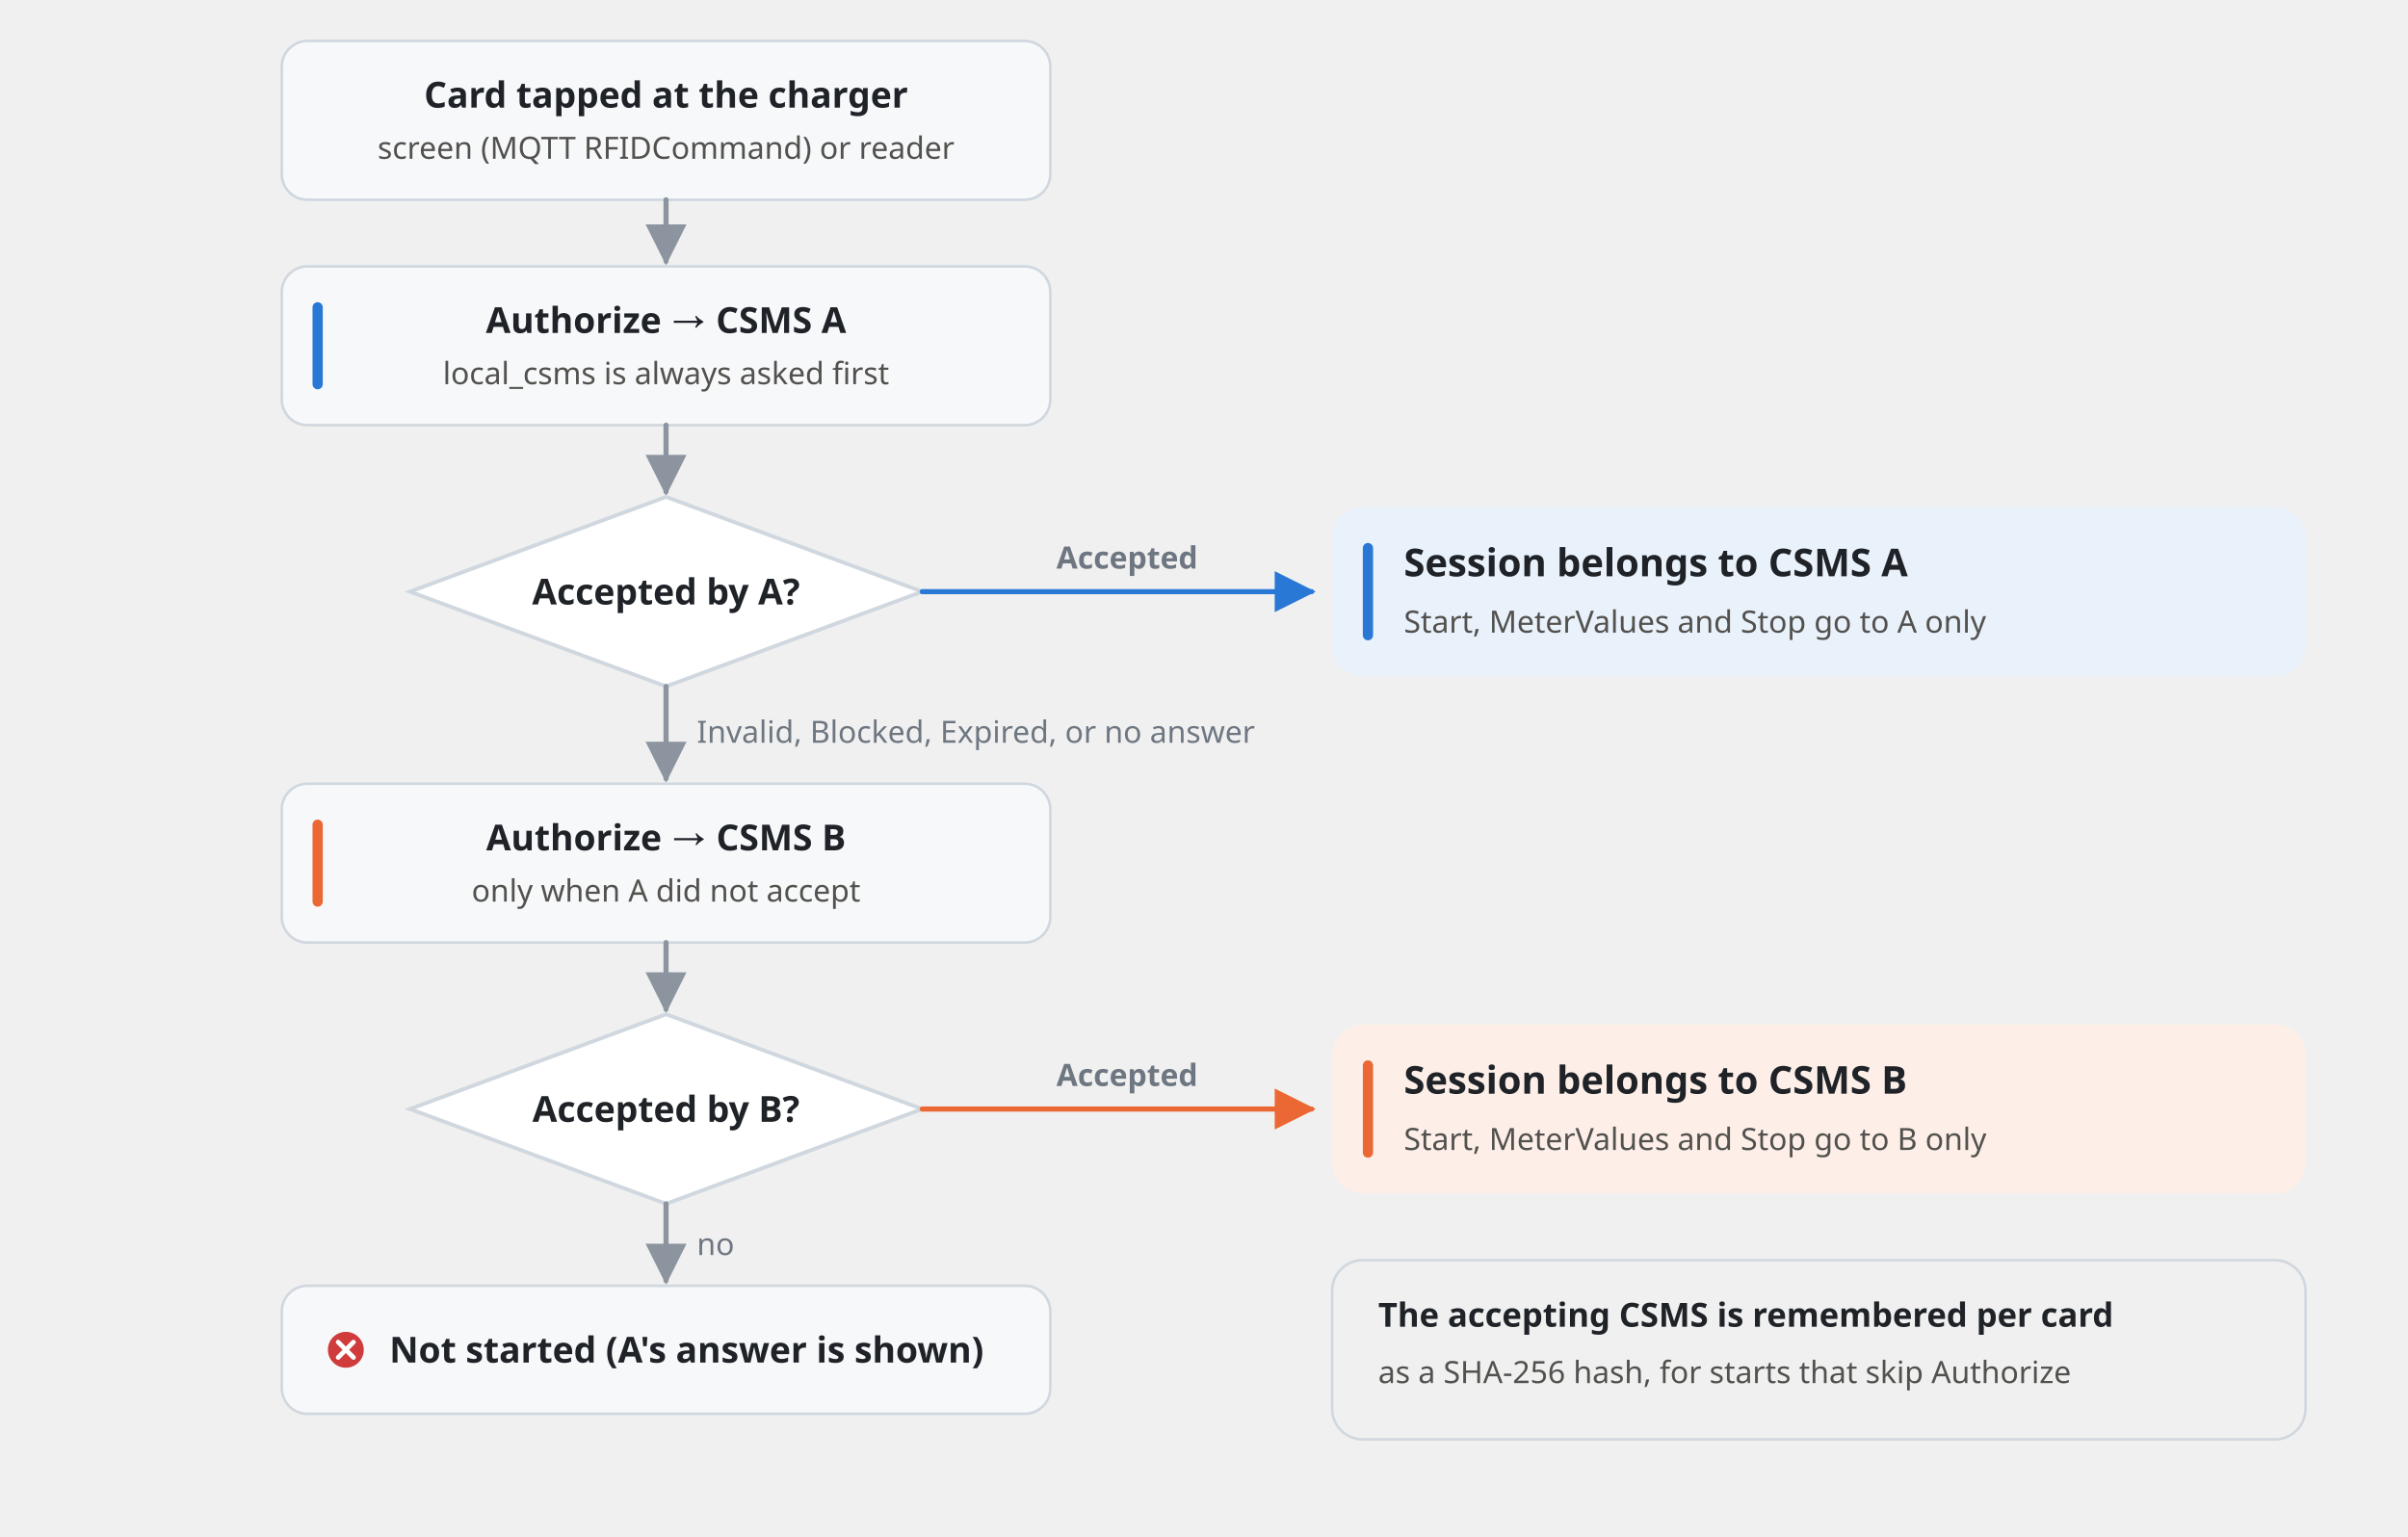
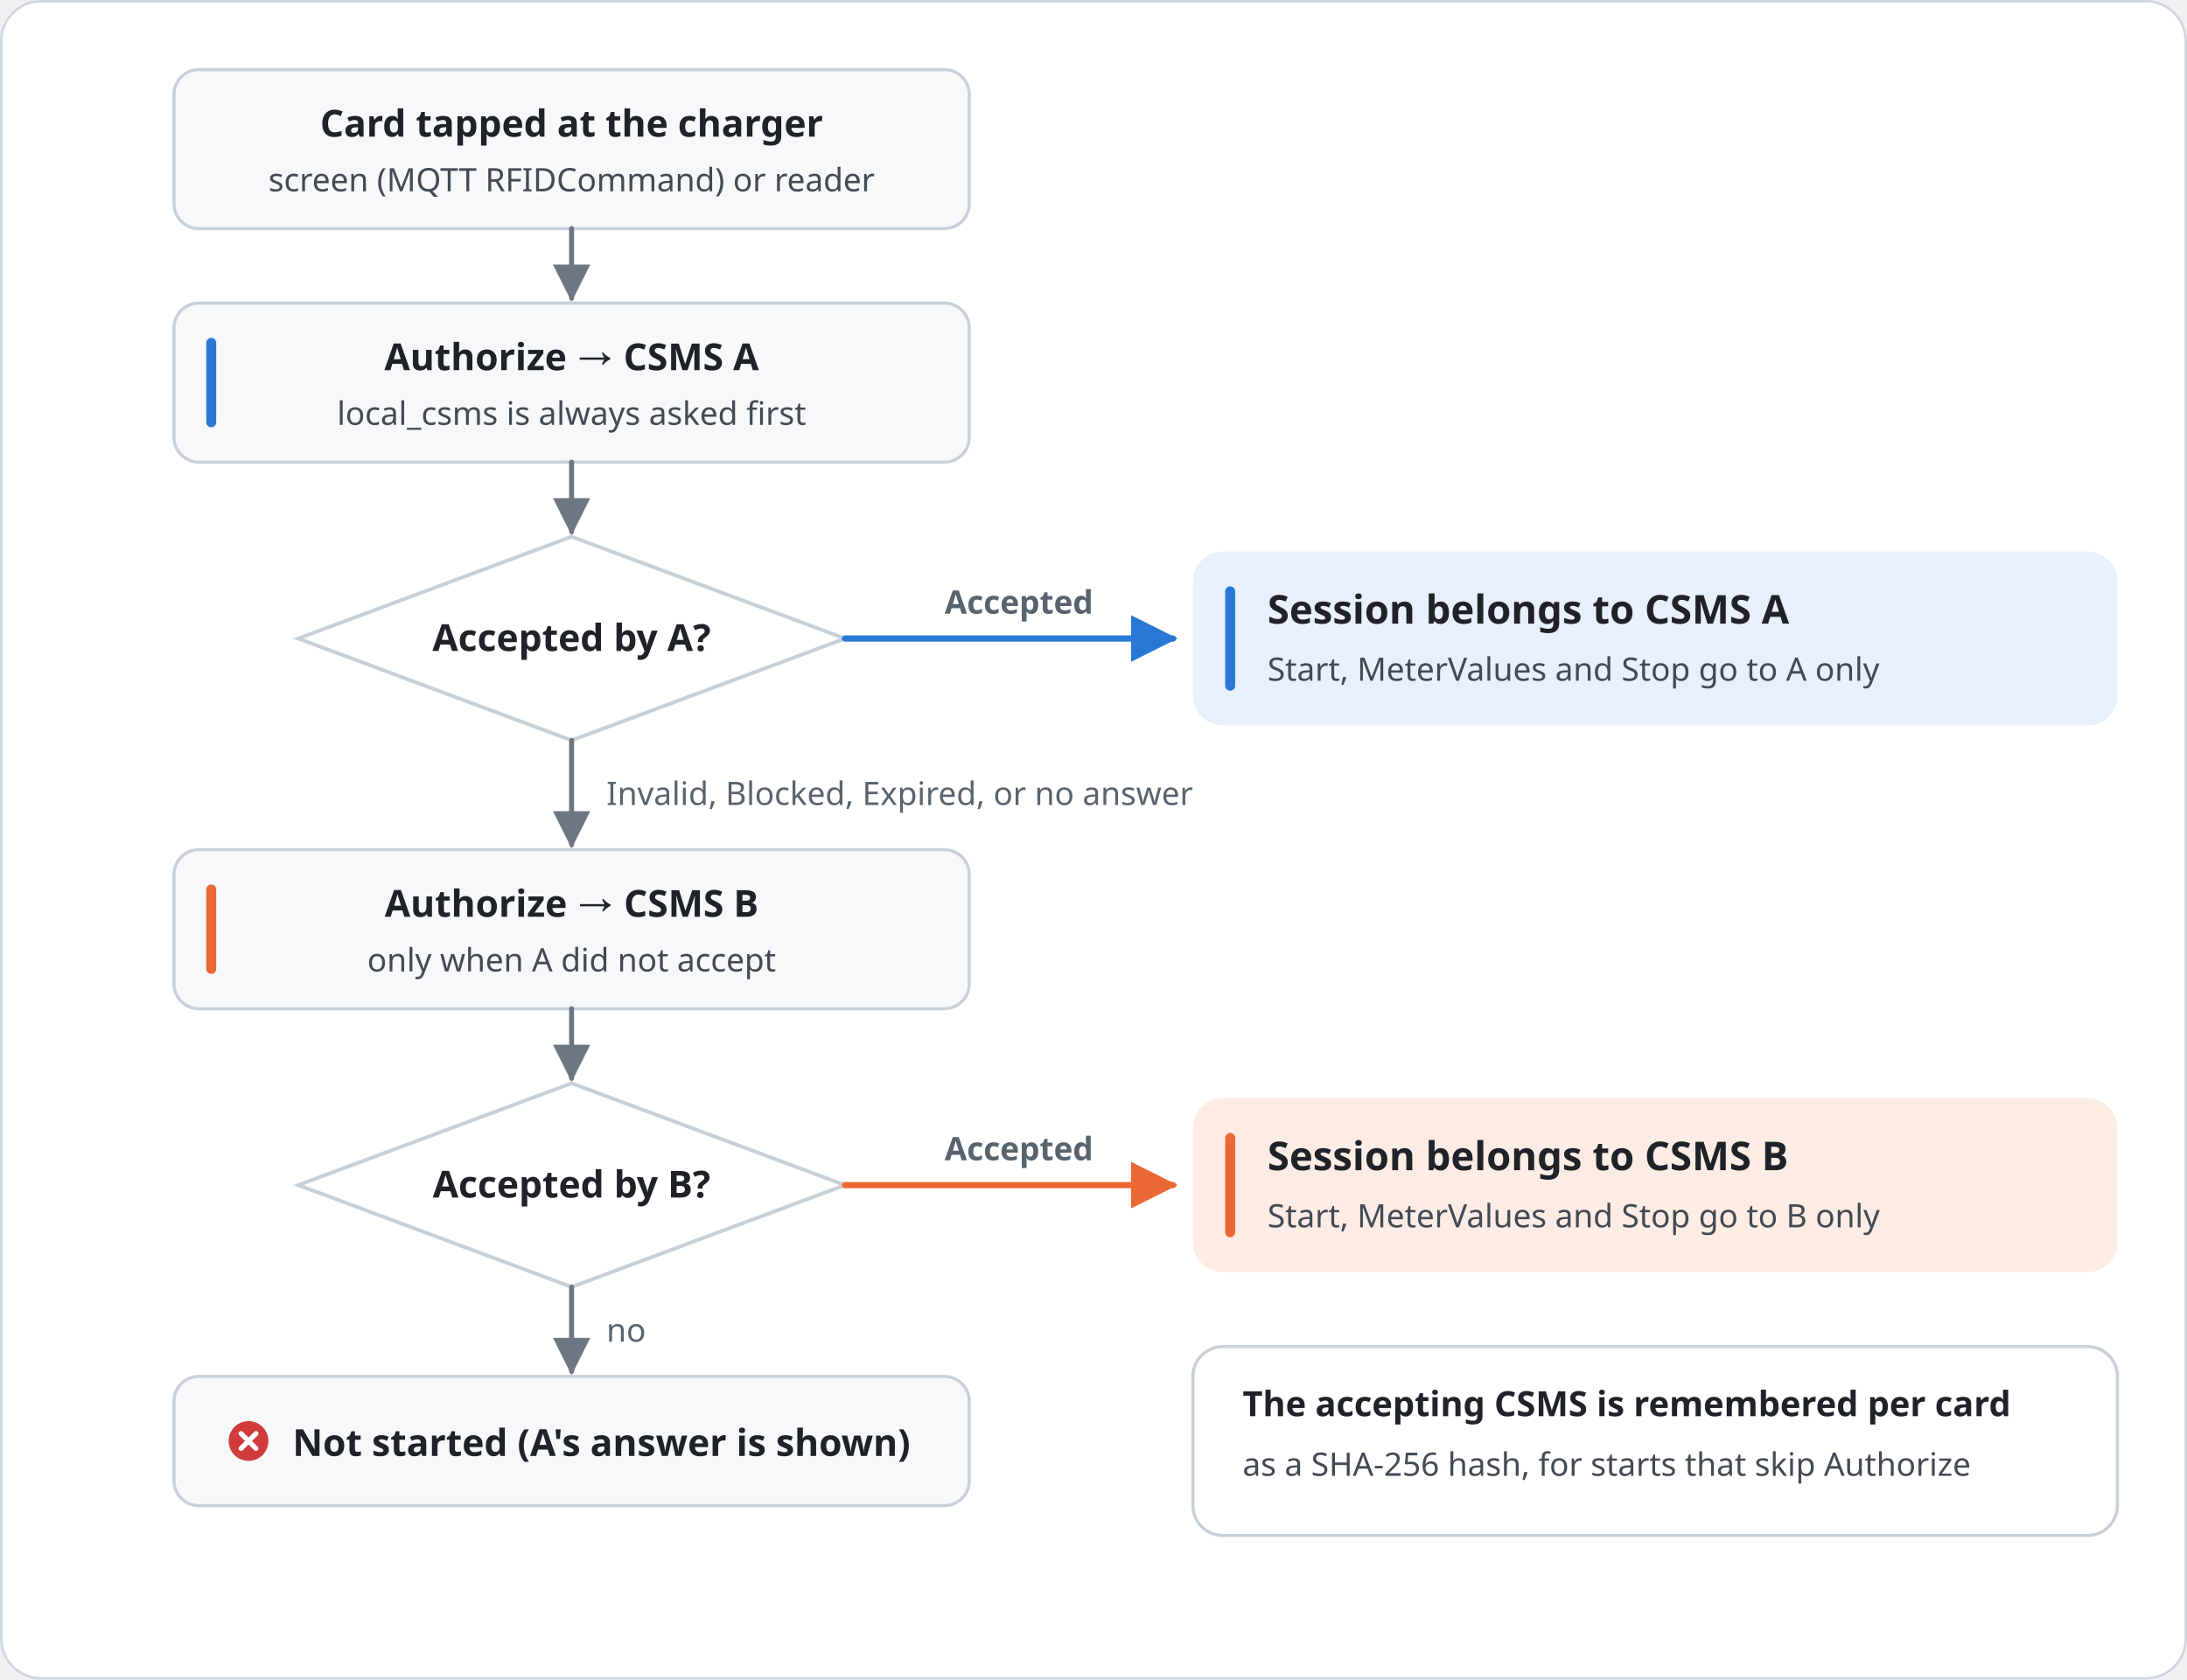
- <svg xmlns="http://www.w3.org/2000/svg" width="940" height="600" viewBox="0 0 940 600" role="img" font-family="-apple-system, BlinkMacSystemFont, 'Segoe UI', 'Noto Sans', Helvetica, Arial, sans-serif">
+ <svg xmlns="http://www.w3.org/2000/svg" width="880" height="676" viewBox="0 0 880 676" role="img" font-family="-apple-system, BlinkMacSystemFont, 'Segoe UI', 'Noto Sans', Helvetica, Arial, sans-serif">
  <defs>
-     <marker id="arrow-a" viewBox="0 0 10 10" refX="9" refY="5" markerWidth="8" markerHeight="8" orient="auto-start-reverse">
+     <marker id="arrow-a" viewBox="0 0 10 10" refX="9" refY="5" markerWidth="7.5" markerHeight="7.5" orient="auto-start-reverse">
      <path d="M0,0 L10,5 L0,10 z" fill="#2a78d6" />
    </marker>
-     <marker id="arrow-b" viewBox="0 0 10 10" refX="9" refY="5" markerWidth="8" markerHeight="8" orient="auto-start-reverse">
+     <marker id="arrow-b" viewBox="0 0 10 10" refX="9" refY="5" markerWidth="7.5" markerHeight="7.5" orient="auto-start-reverse">
      <path d="M0,0 L10,5 L0,10 z" fill="#eb6834" />
    </marker>
-     <marker id="arrow-neutral" viewBox="0 0 10 10" refX="9" refY="5" markerWidth="8" markerHeight="8" orient="auto-start-reverse">
-       <path d="M0,0 L10,5 L0,10 z" fill="#8c959f" />
-     </marker>
-     <marker id="arrow-muted" viewBox="0 0 10 10" refX="9" refY="5" markerWidth="8" markerHeight="8" orient="auto-start-reverse">
+     <marker id="arrow-neutral" viewBox="0 0 10 10" refX="9" refY="5" markerWidth="7.5" markerHeight="7.5" orient="auto-start-reverse">
      <path d="M0,0 L10,5 L0,10 z" fill="#6e7781" />
    </marker>
+     <marker id="arrow-muted" viewBox="0 0 10 10" refX="9" refY="5" markerWidth="7.5" markerHeight="7.5" orient="auto-start-reverse">
+       <path d="M0,0 L10,5 L0,10 z" fill="#59636e" />
+     </marker>
  </defs>
-   <rect x="110.0" y="16" width="300" height="62" rx="10" fill="#f6f8fa" stroke="#d0d7de" stroke-width="1" />
-   <text x="260" y="42" font-size="14" font-weight="600" fill="#1f2328" text-anchor="middle">Card tapped at the charger</text>
-   <text x="260" y="62" font-size="12" font-weight="400" fill="#52514e" text-anchor="middle">screen (MQTT RFIDCommand) or reader</text>
-   <line x1="260" y1="78" x2="260" y2="102" stroke="#8c959f" stroke-width="2" stroke-linecap="round" fill="none" marker-end="url(#arrow-neutral)" />
-   <rect x="110.0" y="104" width="300" height="62" rx="10" fill="#f6f8fa" stroke="#d0d7de" stroke-width="1" />
-   <rect x="122.0" y="118" width="4" height="34" rx="2" fill="#2a78d6" />
-   <text x="260" y="130" font-size="14" font-weight="600" fill="#1f2328" text-anchor="middle">Authorize  →  CSMS A</text>
-   <text x="260" y="150" font-size="12" font-weight="400" fill="#52514e" text-anchor="middle">local_csms is always asked first</text>
-   <line x1="260" y1="166" x2="260" y2="192" stroke="#8c959f" stroke-width="2" stroke-linecap="round" fill="none" marker-end="url(#arrow-neutral)" />
-   <path d="M260,194.0 L360.0,231 L260,268.0 L160.0,231 z" fill="#ffffff" stroke="#d0d7de" stroke-width="1.5" />
-   <text x="260" y="236" font-size="14" font-weight="600" fill="#1f2328" text-anchor="middle">Accepted by A?</text>
-   <rect x="520" y="198" width="380" height="66" rx="12" fill="#e9f1fb" />
-   <rect x="532" y="212" width="4" height="38" rx="2" fill="#2a78d6" />
-   <text x="548" y="225" font-size="15" font-weight="600" fill="#1f2328" text-anchor="start">Session belongs to CSMS A</text>
-   <text x="548" y="247" font-size="12" font-weight="400" fill="#52514e" text-anchor="start">Start, MeterValues and Stop go to A only</text>
-   <line x1="360" y1="231" x2="512" y2="231" stroke="#2a78d6" stroke-width="2" stroke-linecap="round" fill="none" marker-end="url(#arrow-a)" />
-   <text x="440.0" y="222" font-size="12" font-weight="600" fill="#6e7781" text-anchor="middle">Accepted</text>
-   <line x1="260" y1="268" x2="260" y2="304" stroke="#8c959f" stroke-width="2" stroke-linecap="round" fill="none" marker-end="url(#arrow-neutral)" />
-   <text x="272" y="290" font-size="12" font-weight="400" fill="#6e7781" text-anchor="start">Invalid, Blocked, Expired, or no answer</text>
-   <rect x="110.0" y="306" width="300" height="62" rx="10" fill="#f6f8fa" stroke="#d0d7de" stroke-width="1" />
-   <rect x="122.0" y="320" width="4" height="34" rx="2" fill="#eb6834" />
-   <text x="260" y="332" font-size="14" font-weight="600" fill="#1f2328" text-anchor="middle">Authorize  →  CSMS B</text>
-   <text x="260" y="352" font-size="12" font-weight="400" fill="#52514e" text-anchor="middle">only when A did not accept</text>
-   <line x1="260" y1="368" x2="260" y2="394" stroke="#8c959f" stroke-width="2" stroke-linecap="round" fill="none" marker-end="url(#arrow-neutral)" />
-   <path d="M260,396.0 L360.0,433 L260,470.0 L160.0,433 z" fill="#ffffff" stroke="#d0d7de" stroke-width="1.5" />
-   <text x="260" y="438" font-size="14" font-weight="600" fill="#1f2328" text-anchor="middle">Accepted by B?</text>
-   <rect x="520" y="400" width="380" height="66" rx="12" fill="#fdefe8" />
-   <rect x="532" y="414" width="4" height="38" rx="2" fill="#eb6834" />
-   <text x="548" y="427" font-size="15" font-weight="600" fill="#1f2328" text-anchor="start">Session belongs to CSMS B</text>
-   <text x="548" y="449" font-size="12" font-weight="400" fill="#52514e" text-anchor="start">Start, MeterValues and Stop go to B only</text>
-   <line x1="360" y1="433" x2="512" y2="433" stroke="#eb6834" stroke-width="2" stroke-linecap="round" fill="none" marker-end="url(#arrow-b)" />
-   <text x="440.0" y="424" font-size="12" font-weight="600" fill="#6e7781" text-anchor="middle">Accepted</text>
-   <line x1="260" y1="470" x2="260" y2="500" stroke="#8c959f" stroke-width="2" stroke-linecap="round" fill="none" marker-end="url(#arrow-neutral)" />
-   <text x="272" y="490" font-size="12" font-weight="400" fill="#6e7781" text-anchor="start">no</text>
-   <rect x="110" y="502" width="300" height="50" rx="10" fill="#f6f8fa" stroke="#d0d7de" stroke-width="1" />
-   <g transform="translate(128,520)">
-     <circle cx="7" cy="7" r="7" fill="#d03b3b" />
-     <path d="M4,4 L10,10 M10,4 L4,10" stroke="#ffffff" stroke-width="1.8" stroke-linecap="round" />
+   <rect x="0.5" y="0.5" width="879" height="675" rx="16" fill="#ffffff" stroke="#d0d7de" />
+   <rect x="70.0" y="28" width="320" height="64" rx="10" fill="#f6f8fa" stroke="#c8d1da" stroke-width="1.25" />
+   <text x="230" y="55" font-size="15" font-weight="600" fill="#1f2328" text-anchor="middle">Card tapped at the charger</text>
+   <text x="230" y="77" font-size="13" font-weight="400" fill="#424a53" text-anchor="middle">screen (MQTT RFIDCommand) or reader</text>
+   <line x1="230" y1="92" x2="230" y2="120" stroke="#6e7781" stroke-width="2" stroke-linecap="round" fill="none" marker-end="url(#arrow-neutral)" />
+   <rect x="70.0" y="122" width="320" height="64" rx="10" fill="#f6f8fa" stroke="#c8d1da" stroke-width="1.25" />
+   <rect x="83.0" y="136" width="4" height="36" rx="2" fill="#2a78d6" />
+   <text x="230" y="149" font-size="15" font-weight="600" fill="#1f2328" text-anchor="middle">Authorize  →  CSMS A</text>
+   <text x="230" y="171" font-size="13" font-weight="400" fill="#424a53" text-anchor="middle">local_csms is always asked first</text>
+   <line x1="230" y1="186" x2="230" y2="214" stroke="#6e7781" stroke-width="2" stroke-linecap="round" fill="none" marker-end="url(#arrow-neutral)" />
+   <path d="M230,216.0 L340.0,257 L230,298.0 L120.0,257 z" fill="#ffffff" stroke="#c8d1da" stroke-width="1.5" />
+   <text x="230" y="262" font-size="15" font-weight="600" fill="#1f2328" text-anchor="middle">Accepted by A?</text>
+   <rect x="480" y="222" width="372" height="70" rx="12" fill="#e7f0fb" />
+   <rect x="493" y="236" width="4" height="42" rx="2" fill="#2a78d6" />
+   <text x="510" y="251" font-size="16" font-weight="600" fill="#1f2328" text-anchor="start">Session belongs to CSMS A</text>
+   <text x="510" y="274" font-size="13" font-weight="400" fill="#424a53" text-anchor="start">Start, MeterValues and Stop go to A only</text>
+   <line x1="340" y1="257" x2="472" y2="257" stroke="#2a78d6" stroke-width="2.5" stroke-linecap="round" fill="none" marker-end="url(#arrow-a)" />
+   <text x="410.0" y="247" font-size="13" font-weight="600" fill="#59636e" text-anchor="middle">Accepted</text>
+   <line x1="230" y1="298.0" x2="230" y2="340.0" stroke="#6e7781" stroke-width="2" stroke-linecap="round" fill="none" marker-end="url(#arrow-neutral)" />
+   <text x="244" y="324.0" font-size="13" font-weight="400" fill="#59636e" text-anchor="start">Invalid, Blocked, Expired, or no answer</text>
+   <rect x="70.0" y="342.0" width="320" height="64" rx="10" fill="#f6f8fa" stroke="#c8d1da" stroke-width="1.25" />
+   <rect x="83.0" y="356.0" width="4" height="36" rx="2" fill="#eb6834" />
+   <text x="230" y="369.0" font-size="15" font-weight="600" fill="#1f2328" text-anchor="middle">Authorize  →  CSMS B</text>
+   <text x="230" y="391.0" font-size="13" font-weight="400" fill="#424a53" text-anchor="middle">only when A did not accept</text>
+   <line x1="230" y1="406.0" x2="230" y2="434.0" stroke="#6e7781" stroke-width="2" stroke-linecap="round" fill="none" marker-end="url(#arrow-neutral)" />
+   <path d="M230,436.0 L340.0,477.0 L230,518.0 L120.0,477.0 z" fill="#ffffff" stroke="#c8d1da" stroke-width="1.5" />
+   <text x="230" y="482.0" font-size="15" font-weight="600" fill="#1f2328" text-anchor="middle">Accepted by B?</text>
+   <rect x="480" y="442.0" width="372" height="70" rx="12" fill="#fdece4" />
+   <rect x="493" y="456.0" width="4" height="42" rx="2" fill="#eb6834" />
+   <text x="510" y="471.0" font-size="16" font-weight="600" fill="#1f2328" text-anchor="start">Session belongs to CSMS B</text>
+   <text x="510" y="494.0" font-size="13" font-weight="400" fill="#424a53" text-anchor="start">Start, MeterValues and Stop go to B only</text>
+   <line x1="340" y1="477.0" x2="472" y2="477.0" stroke="#eb6834" stroke-width="2.5" stroke-linecap="round" fill="none" marker-end="url(#arrow-b)" />
+   <text x="410.0" y="467.0" font-size="13" font-weight="600" fill="#59636e" text-anchor="middle">Accepted</text>
+   <line x1="230" y1="518.0" x2="230" y2="552.0" stroke="#6e7781" stroke-width="2" stroke-linecap="round" fill="none" marker-end="url(#arrow-neutral)" />
+   <text x="244" y="540.0" font-size="13" font-weight="400" fill="#59636e" text-anchor="start">no</text>
+   <rect x="70.0" y="554.0" width="320" height="52" rx="10" fill="#f6f8fa" stroke="#c8d1da" stroke-width="1.25" />
+   <g transform="translate(92.0,572.0)">
+     <circle cx="8" cy="8" r="8" fill="#d03b3b" />
+     <path d="M5,5 L11,11 M11,5 L5,11" stroke="#ffffff" stroke-width="2" stroke-linecap="round" />
  </g>
-   <text x="268" y="532" font-size="14" font-weight="600" fill="#1f2328" text-anchor="middle">Not started (A's answer is shown)</text>
-   <rect x="520" y="492" width="380" height="70" rx="12" fill="none" stroke="#d0d7de" stroke-width="1" />
-   <text x="538" y="518" font-size="13" font-weight="600" fill="#1f2328" text-anchor="start">The accepting CSMS is remembered per card</text>
-   <text x="538" y="540" font-size="12" font-weight="400" fill="#52514e" text-anchor="start">as a SHA-256 hash, for starts that skip Authorize</text>
+   <text x="242" y="586.0" font-size="15" font-weight="600" fill="#1f2328" text-anchor="middle">Not started (A's answer is shown)</text>
+   <rect x="480" y="542.0" width="372" height="76" rx="12" fill="none" stroke="#c8d1da" stroke-width="1.25" />
+   <text x="500" y="570.0" font-size="14" font-weight="600" fill="#1f2328" text-anchor="start">The accepting CSMS is remembered per card</text>
+   <text x="500" y="594.0" font-size="13" font-weight="400" fill="#424a53" text-anchor="start">as a SHA-256 hash, for starts that skip Authorize</text>
</svg>
